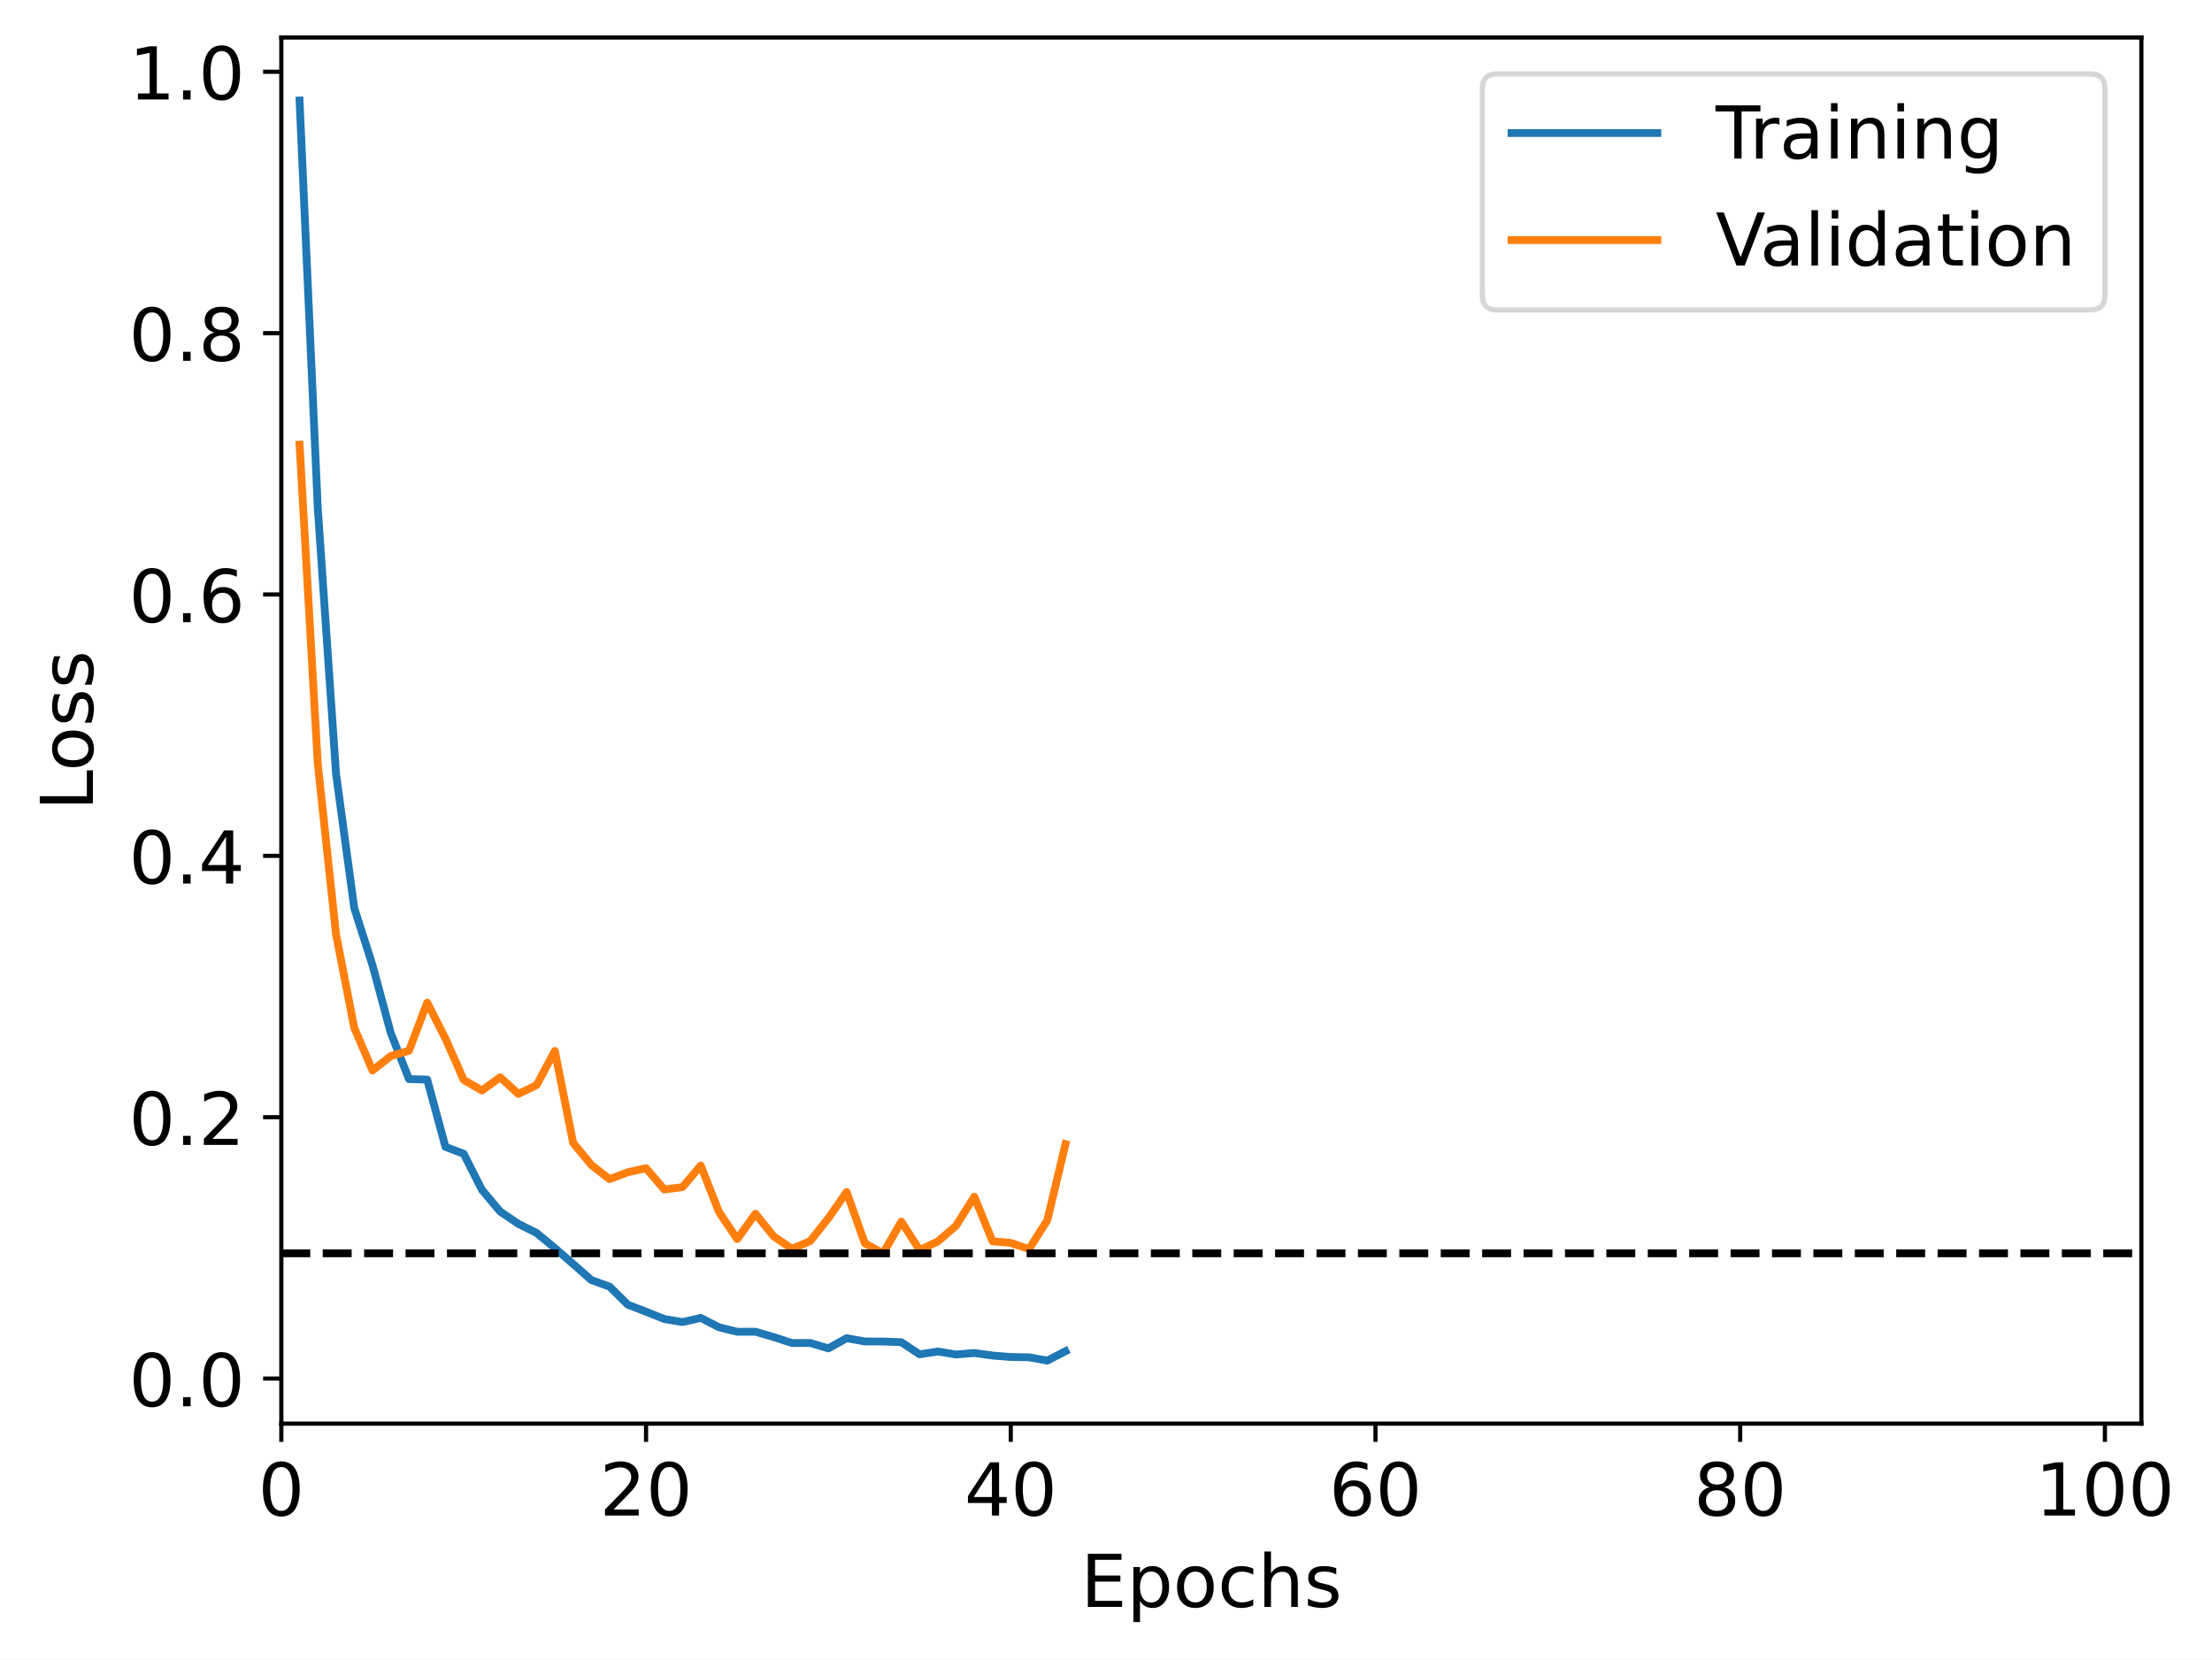
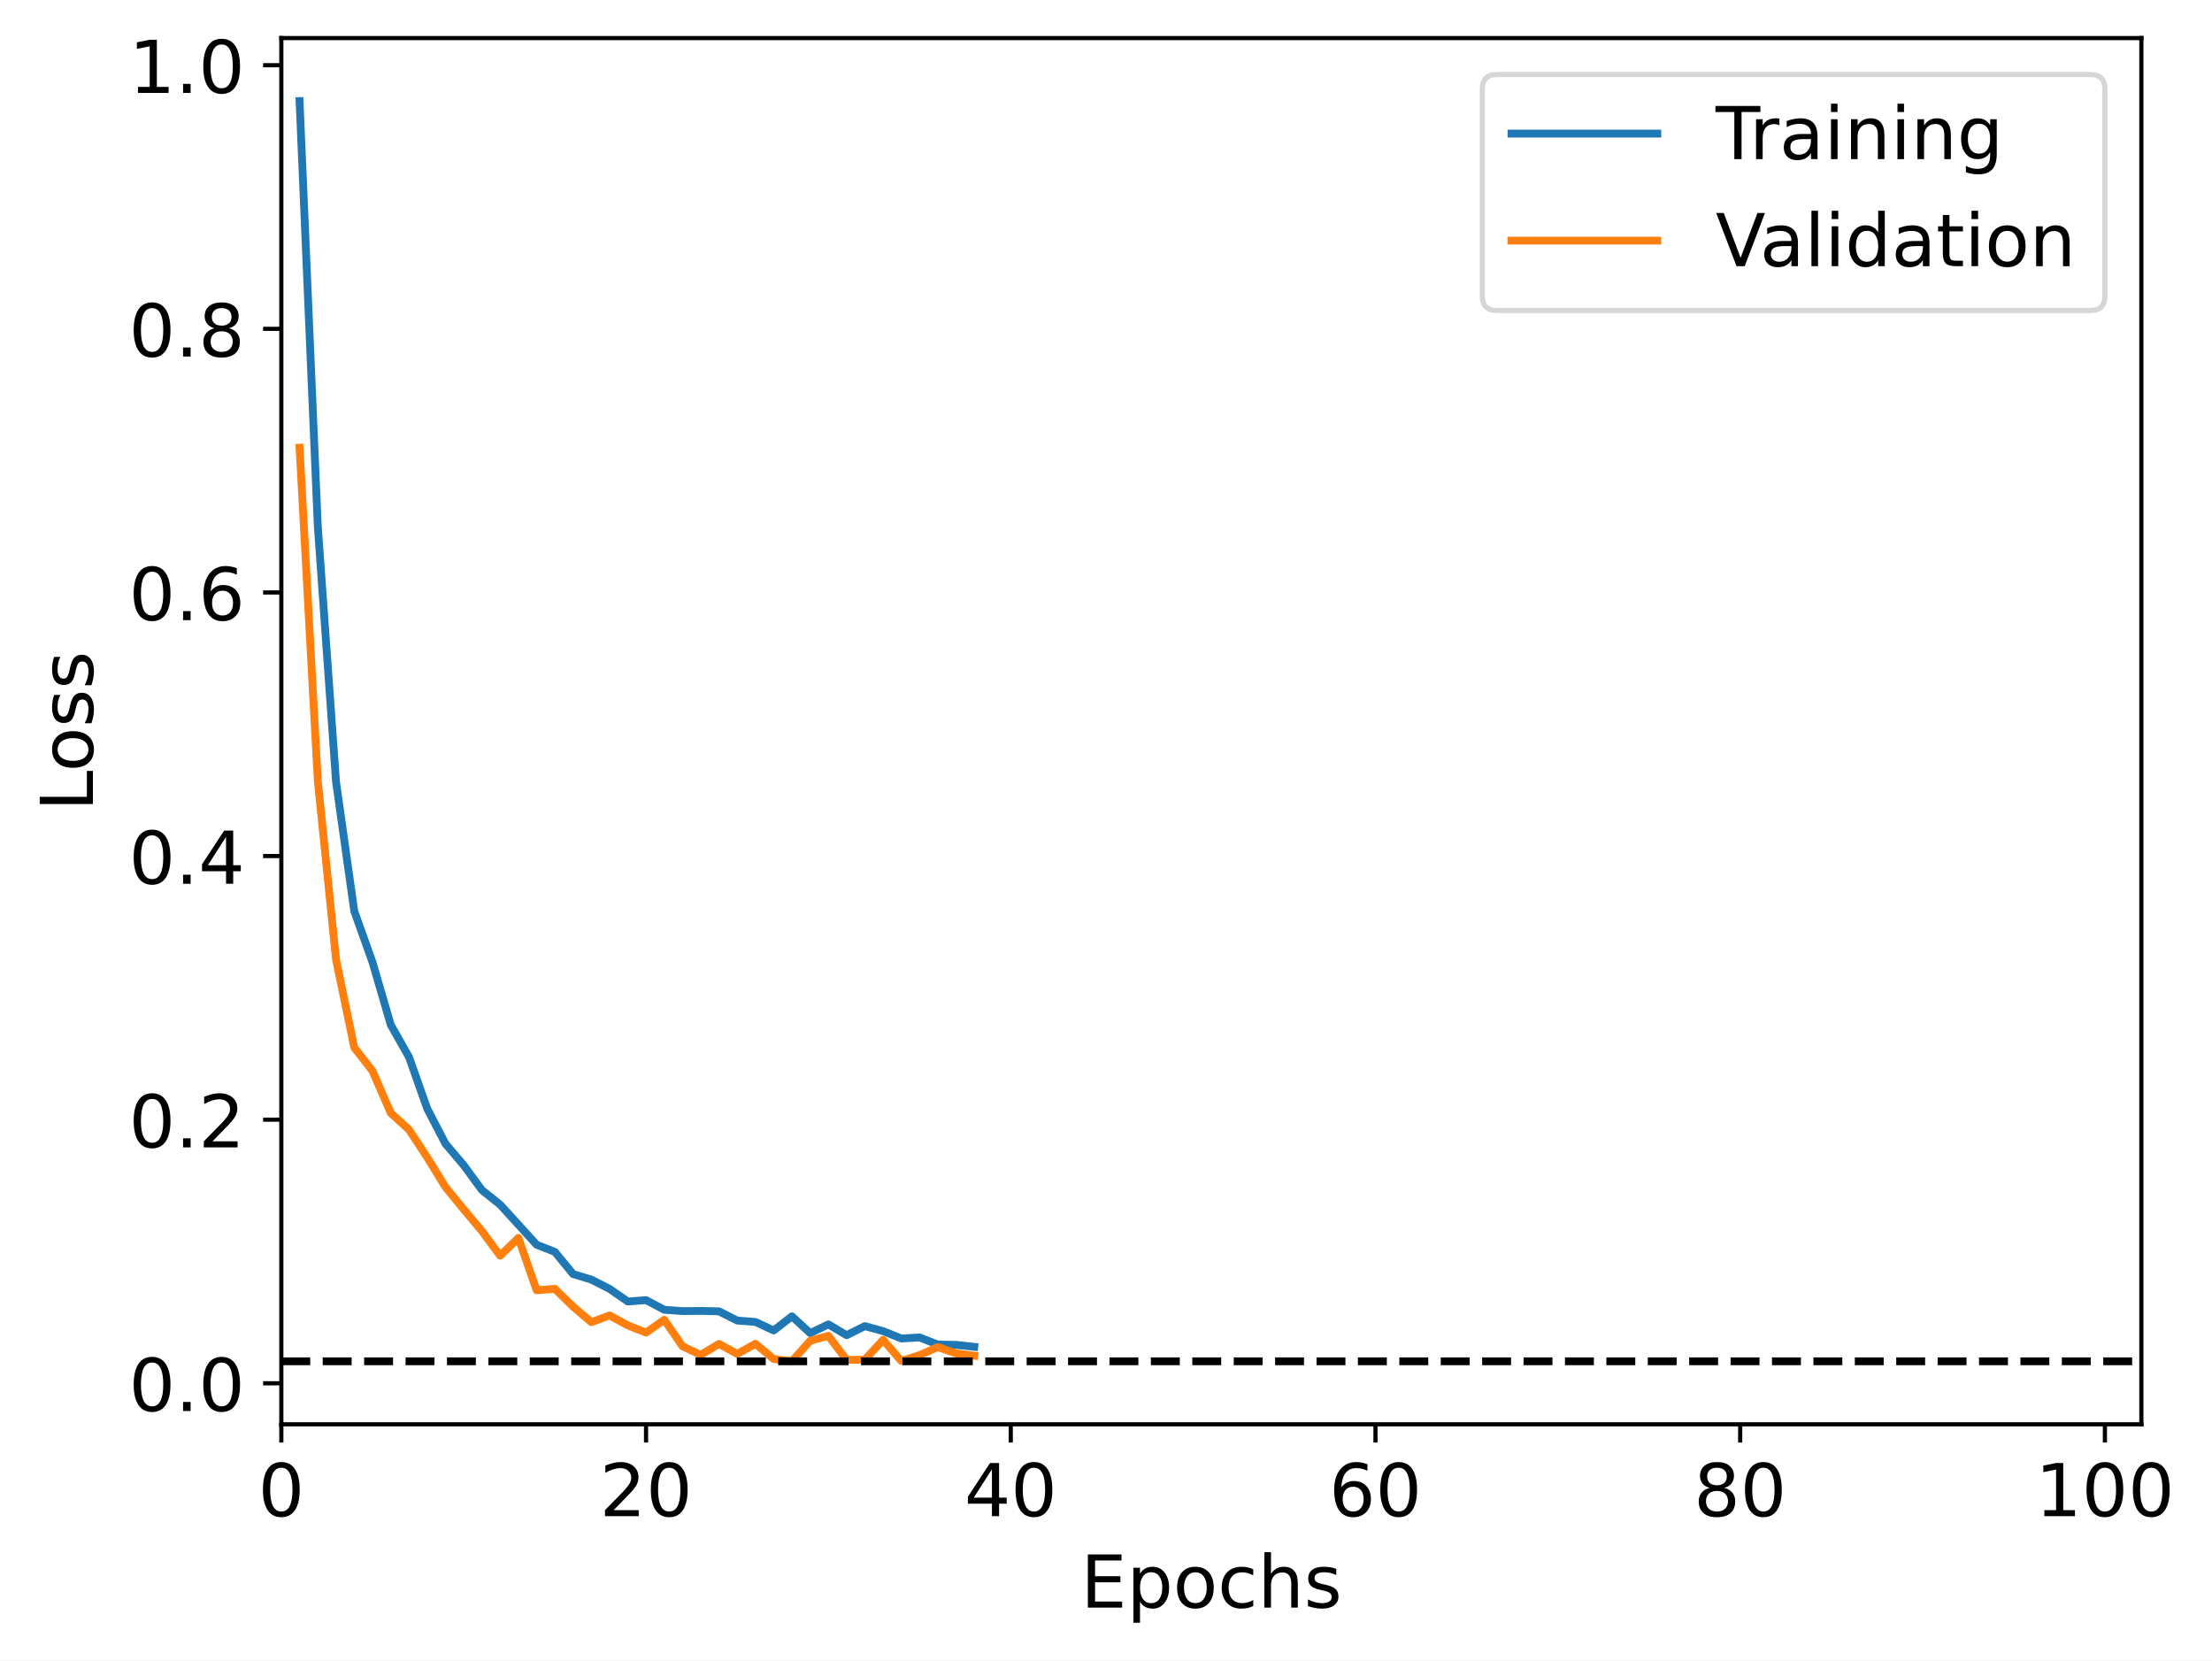
- <svg xmlns="http://www.w3.org/2000/svg" xmlns:xlink="http://www.w3.org/1999/xlink" width="424.693pt" height="318.611pt" viewBox="0 0 424.693 318.611" version="1.1">
+ <svg xmlns="http://www.w3.org/2000/svg" xmlns:xlink="http://www.w3.org/1999/xlink" width="424.693pt" height="318.72pt" viewBox="0 0 424.693 318.72" version="1.1">
  <defs>
    <style type="text/css">*{stroke-linejoin: round; stroke-linecap: butt}</style>
  </defs>
  <g id="figure_1">
    <g id="patch_1">
-       <path d="M 0 318.611  L 424.693 318.611  L 424.693 0  L 0 0  z " style="fill: #ffffff" />
+       <path d="M 0 318.72  L 424.693 318.72  L 424.693 0  L 0 0  z " style="fill: #ffffff" />
    </g>
    <g id="axes_1">
      <g id="patch_2">
-         <path d="M 54.014 273.312  L 411.134 273.312  L 411.134 7.2  L 54.014 7.2  z " style="fill: #ffffff" />
+         <path d="M 54.014 273.421  L 411.134 273.421  L 411.134 7.309  L 54.014 7.309  z " style="fill: #ffffff" />
      </g>
      <g id="matplotlib.axis_1">
        <g id="xtick_1">
          <g id="line2d_1">
            <defs>
-               <path id="m6f9fbbab1e" d="M 0 0  L 0 3.5  " style="stroke: #000000; stroke-width: 0.8" />
-             </defs>
-             <g>
-               <use xlink:href="#m6f9fbbab1e" x="54.014" y="273.312" style="stroke: #000000; stroke-width: 0.8" />
+               <path id="md5762e24df" d="M 0 0  L 0 3.5  " style="stroke: #000000; stroke-width: 0.8" />
+             </defs>
+             <g>
+               <use xlink:href="#md5762e24df" x="54.014" y="273.421" style="stroke: #000000; stroke-width: 0.8" />
            </g>
          </g>
          <g id="text_1">
-             <g transform="translate(49.56 290.9498) scale(0.14 -0.14)">
+             <g transform="translate(49.56 291.0589) scale(0.14 -0.14)">
              <defs>
                <path id="DejaVuSans-30" d="M 2034 4250  Q 1547 4250 1301 3770  Q 1056 3291 1056 2328  Q 1056 1369 1301 889  Q 1547 409 2034 409  Q 2525 409 2770 889  Q 3016 1369 3016 2328  Q 3016 3291 2770 3770  Q 2525 4250 2034 4250  z M 2034 4750  Q 2819 4750 3233 4129  Q 3647 3509 3647 2328  Q 3647 1150 3233 529  Q 2819 -91 2034 -91  Q 1250 -91 836 529  Q 422 1150 422 2328  Q 422 3509 836 4129  Q 1250 4750 2034 4750  z " transform="scale(0.015625)" />
              </defs>
              <use xlink:href="#DejaVuSans-30" />
            </g>
          </g>
        </g>
        <g id="xtick_2">
          <g id="line2d_2">
            <g>
-               <use xlink:href="#m6f9fbbab1e" x="124.037" y="273.312" style="stroke: #000000; stroke-width: 0.8" />
+               <use xlink:href="#md5762e24df" x="124.037" y="273.421" style="stroke: #000000; stroke-width: 0.8" />
            </g>
          </g>
          <g id="text_2">
-             <g transform="translate(115.1298 290.9498) scale(0.14 -0.14)">
+             <g transform="translate(115.1298 291.0589) scale(0.14 -0.14)">
              <defs>
                <path id="DejaVuSans-32" d="M 1228 531  L 3431 531  L 3431 0  L 469 0  L 469 531  Q 828 903 1448 1529  Q 2069 2156 2228 2338  Q 2531 2678 2651 2914  Q 2772 3150 2772 3378  Q 2772 3750 2511 3984  Q 2250 4219 1831 4219  Q 1534 4219 1204 4116  Q 875 4013 500 3803  L 500 4441  Q 881 4594 1212 4672  Q 1544 4750 1819 4750  Q 2544 4750 2975 4387  Q 3406 4025 3406 3419  Q 3406 3131 3298 2873  Q 3191 2616 2906 2266  Q 2828 2175 2409 1742  Q 1991 1309 1228 531  z " transform="scale(0.015625)" />
              </defs>
              <use xlink:href="#DejaVuSans-32" />
              <use xlink:href="#DejaVuSans-30" x="63.623" />
            </g>
          </g>
        </g>
        <g id="xtick_3">
          <g id="line2d_3">
            <g>
-               <use xlink:href="#m6f9fbbab1e" x="194.061" y="273.312" style="stroke: #000000; stroke-width: 0.8" />
+               <use xlink:href="#md5762e24df" x="194.061" y="273.421" style="stroke: #000000; stroke-width: 0.8" />
            </g>
          </g>
          <g id="text_3">
-             <g transform="translate(185.1533 290.9498) scale(0.14 -0.14)">
+             <g transform="translate(185.1533 291.0589) scale(0.14 -0.14)">
              <defs>
                <path id="DejaVuSans-34" d="M 2419 4116  L 825 1625  L 2419 1625  L 2419 4116  z M 2253 4666  L 3047 4666  L 3047 1625  L 3713 1625  L 3713 1100  L 3047 1100  L 3047 0  L 2419 0  L 2419 1100  L 313 1100  L 313 1709  L 2253 4666  z " transform="scale(0.015625)" />
              </defs>
              <use xlink:href="#DejaVuSans-34" />
              <use xlink:href="#DejaVuSans-30" x="63.623" />
            </g>
          </g>
        </g>
        <g id="xtick_4">
          <g id="line2d_4">
            <g>
-               <use xlink:href="#m6f9fbbab1e" x="264.084" y="273.312" style="stroke: #000000; stroke-width: 0.8" />
+               <use xlink:href="#md5762e24df" x="264.084" y="273.421" style="stroke: #000000; stroke-width: 0.8" />
            </g>
          </g>
          <g id="text_4">
-             <g transform="translate(255.1768 290.9498) scale(0.14 -0.14)">
+             <g transform="translate(255.1768 291.0589) scale(0.14 -0.14)">
              <defs>
                <path id="DejaVuSans-36" d="M 2113 2584  Q 1688 2584 1439 2293  Q 1191 2003 1191 1497  Q 1191 994 1439 701  Q 1688 409 2113 409  Q 2538 409 2786 701  Q 3034 994 3034 1497  Q 3034 2003 2786 2293  Q 2538 2584 2113 2584  z M 3366 4563  L 3366 3988  Q 3128 4100 2886 4159  Q 2644 4219 2406 4219  Q 1781 4219 1451 3797  Q 1122 3375 1075 2522  Q 1259 2794 1537 2939  Q 1816 3084 2150 3084  Q 2853 3084 3261 2657  Q 3669 2231 3669 1497  Q 3669 778 3244 343  Q 2819 -91 2113 -91  Q 1303 -91 875 529  Q 447 1150 447 2328  Q 447 3434 972 4092  Q 1497 4750 2381 4750  Q 2619 4750 2861 4703  Q 3103 4656 3366 4563  z " transform="scale(0.015625)" />
              </defs>
              <use xlink:href="#DejaVuSans-36" />
              <use xlink:href="#DejaVuSans-30" x="63.623" />
            </g>
          </g>
        </g>
        <g id="xtick_5">
          <g id="line2d_5">
            <g>
-               <use xlink:href="#m6f9fbbab1e" x="334.108" y="273.312" style="stroke: #000000; stroke-width: 0.8" />
+               <use xlink:href="#md5762e24df" x="334.108" y="273.421" style="stroke: #000000; stroke-width: 0.8" />
            </g>
          </g>
          <g id="text_5">
-             <g transform="translate(325.2004 290.9498) scale(0.14 -0.14)">
+             <g transform="translate(325.2004 291.0589) scale(0.14 -0.14)">
              <defs>
                <path id="DejaVuSans-38" d="M 2034 2216  Q 1584 2216 1326 1975  Q 1069 1734 1069 1313  Q 1069 891 1326 650  Q 1584 409 2034 409  Q 2484 409 2743 651  Q 3003 894 3003 1313  Q 3003 1734 2745 1975  Q 2488 2216 2034 2216  z M 1403 2484  Q 997 2584 770 2862  Q 544 3141 544 3541  Q 544 4100 942 4425  Q 1341 4750 2034 4750  Q 2731 4750 3128 4425  Q 3525 4100 3525 3541  Q 3525 3141 3298 2862  Q 3072 2584 2669 2484  Q 3125 2378 3379 2068  Q 3634 1759 3634 1313  Q 3634 634 3220 271  Q 2806 -91 2034 -91  Q 1263 -91 848 271  Q 434 634 434 1313  Q 434 1759 690 2068  Q 947 2378 1403 2484  z M 1172 3481  Q 1172 3119 1398 2916  Q 1625 2713 2034 2713  Q 2441 2713 2670 2916  Q 2900 3119 2900 3481  Q 2900 3844 2670 4047  Q 2441 4250 2034 4250  Q 1625 4250 1398 4047  Q 1172 3844 1172 3481  z " transform="scale(0.015625)" />
              </defs>
              <use xlink:href="#DejaVuSans-38" />
              <use xlink:href="#DejaVuSans-30" x="63.623" />
            </g>
          </g>
        </g>
        <g id="xtick_6">
          <g id="line2d_6">
            <g>
-               <use xlink:href="#m6f9fbbab1e" x="404.131" y="273.312" style="stroke: #000000; stroke-width: 0.8" />
+               <use xlink:href="#md5762e24df" x="404.131" y="273.421" style="stroke: #000000; stroke-width: 0.8" />
            </g>
          </g>
          <g id="text_6">
-             <g transform="translate(390.7701 290.9498) scale(0.14 -0.14)">
+             <g transform="translate(390.7701 291.0589) scale(0.14 -0.14)">
              <defs>
                <path id="DejaVuSans-31" d="M 794 531  L 1825 531  L 1825 4091  L 703 3866  L 703 4441  L 1819 4666  L 2450 4666  L 2450 531  L 3481 531  L 3481 0  L 794 0  L 794 531  z " transform="scale(0.015625)" />
              </defs>
              <use xlink:href="#DejaVuSans-31" />
              <use xlink:href="#DejaVuSans-30" x="63.623" />
              <use xlink:href="#DejaVuSans-30" x="127.246" />
            </g>
          </g>
        </g>
        <g id="text_7">
-           <g transform="translate(207.4919 308.4992) scale(0.14 -0.14)">
+           <g transform="translate(207.4919 308.6083) scale(0.14 -0.14)">
            <defs>
              <path id="DejaVuSans-45" d="M 628 4666  L 3578 4666  L 3578 4134  L 1259 4134  L 1259 2753  L 3481 2753  L 3481 2222  L 1259 2222  L 1259 531  L 3634 531  L 3634 0  L 628 0  L 628 4666  z " transform="scale(0.015625)" />
              <path id="DejaVuSans-70" d="M 1159 525  L 1159 -1331  L 581 -1331  L 581 3500  L 1159 3500  L 1159 2969  Q 1341 3281 1617 3432  Q 1894 3584 2278 3584  Q 2916 3584 3314 3078  Q 3713 2572 3713 1747  Q 3713 922 3314 415  Q 2916 -91 2278 -91  Q 1894 -91 1617 61  Q 1341 213 1159 525  z M 3116 1747  Q 3116 2381 2855 2742  Q 2594 3103 2138 3103  Q 1681 3103 1420 2742  Q 1159 2381 1159 1747  Q 1159 1113 1420 752  Q 1681 391 2138 391  Q 2594 391 2855 752  Q 3116 1113 3116 1747  z " transform="scale(0.015625)" />
              <path id="DejaVuSans-6f" d="M 1959 3097  Q 1497 3097 1228 2736  Q 959 2375 959 1747  Q 959 1119 1226 758  Q 1494 397 1959 397  Q 2419 397 2687 759  Q 2956 1122 2956 1747  Q 2956 2369 2687 2733  Q 2419 3097 1959 3097  z M 1959 3584  Q 2709 3584 3137 3096  Q 3566 2609 3566 1747  Q 3566 888 3137 398  Q 2709 -91 1959 -91  Q 1206 -91 779 398  Q 353 888 353 1747  Q 353 2609 779 3096  Q 1206 3584 1959 3584  z " transform="scale(0.015625)" />
              <path id="DejaVuSans-63" d="M 3122 3366  L 3122 2828  Q 2878 2963 2633 3030  Q 2388 3097 2138 3097  Q 1578 3097 1268 2742  Q 959 2388 959 1747  Q 959 1106 1268 751  Q 1578 397 2138 397  Q 2388 397 2633 464  Q 2878 531 3122 666  L 3122 134  Q 2881 22 2623 -34  Q 2366 -91 2075 -91  Q 1284 -91 818 406  Q 353 903 353 1747  Q 353 2603 823 3093  Q 1294 3584 2113 3584  Q 2378 3584 2631 3529  Q 2884 3475 3122 3366  z " transform="scale(0.015625)" />
              <path id="DejaVuSans-68" d="M 3513 2113  L 3513 0  L 2938 0  L 2938 2094  Q 2938 2591 2744 2837  Q 2550 3084 2163 3084  Q 1697 3084 1428 2787  Q 1159 2491 1159 1978  L 1159 0  L 581 0  L 581 4863  L 1159 4863  L 1159 2956  Q 1366 3272 1645 3428  Q 1925 3584 2291 3584  Q 2894 3584 3203 3211  Q 3513 2838 3513 2113  z " transform="scale(0.015625)" />
              <path id="DejaVuSans-73" d="M 2834 3397  L 2834 2853  Q 2591 2978 2328 3040  Q 2066 3103 1784 3103  Q 1356 3103 1142 2972  Q 928 2841 928 2578  Q 928 2378 1081 2264  Q 1234 2150 1697 2047  L 1894 2003  Q 2506 1872 2764 1633  Q 3022 1394 3022 966  Q 3022 478 2636 193  Q 2250 -91 1575 -91  Q 1294 -91 989 -36  Q 684 19 347 128  L 347 722  Q 666 556 975 473  Q 1284 391 1588 391  Q 1994 391 2212 530  Q 2431 669 2431 922  Q 2431 1156 2273 1281  Q 2116 1406 1581 1522  L 1381 1569  Q 847 1681 609 1914  Q 372 2147 372 2553  Q 372 3047 722 3315  Q 1072 3584 1716 3584  Q 2034 3584 2315 3537  Q 2597 3491 2834 3397  z " transform="scale(0.015625)" />
            </defs>
            <use xlink:href="#DejaVuSans-45" />
            <use xlink:href="#DejaVuSans-70" x="63.184" />
            <use xlink:href="#DejaVuSans-6f" x="126.66" />
            <use xlink:href="#DejaVuSans-63" x="187.842" />
            <use xlink:href="#DejaVuSans-68" x="242.822" />
            <use xlink:href="#DejaVuSans-73" x="306.201" />
          </g>
        </g>
      </g>
      <g id="matplotlib.axis_2">
        <g id="ytick_1">
          <g id="line2d_7">
            <defs>
-               <path id="mcfff0a9cb1" d="M 0 0  L -3.5 0  " style="stroke: #000000; stroke-width: 0.8" />
-             </defs>
-             <g>
-               <use xlink:href="#mcfff0a9cb1" x="54.014" y="264.657" style="stroke: #000000; stroke-width: 0.8" />
+               <path id="m31e60bedd0" d="M 0 0  L -3.5 0  " style="stroke: #000000; stroke-width: 0.8" />
+             </defs>
+             <g>
+               <use xlink:href="#m31e60bedd0" x="54.014" y="265.547" style="stroke: #000000; stroke-width: 0.8" />
            </g>
          </g>
          <g id="text_8">
-             <g transform="translate(24.74938 269.976) scale(0.14 -0.14)">
+             <g transform="translate(24.74938 270.8662) scale(0.14 -0.14)">
              <defs>
                <path id="DejaVuSans-2e" d="M 684 794  L 1344 794  L 1344 0  L 684 0  L 684 794  z " transform="scale(0.015625)" />
              </defs>
              <use xlink:href="#DejaVuSans-30" />
              <use xlink:href="#DejaVuSans-2e" x="63.623" />
              <use xlink:href="#DejaVuSans-30" x="95.41" />
            </g>
          </g>
        </g>
        <g id="ytick_2">
          <g id="line2d_8">
            <g>
-               <use xlink:href="#mcfff0a9cb1" x="54.014" y="214.482" style="stroke: #000000; stroke-width: 0.8" />
+               <use xlink:href="#m31e60bedd0" x="54.014" y="214.942" style="stroke: #000000; stroke-width: 0.8" />
            </g>
          </g>
          <g id="text_9">
-             <g transform="translate(24.74938 219.8007) scale(0.14 -0.14)">
+             <g transform="translate(24.74938 220.2606) scale(0.14 -0.14)">
              <use xlink:href="#DejaVuSans-30" />
              <use xlink:href="#DejaVuSans-2e" x="63.623" />
              <use xlink:href="#DejaVuSans-32" x="95.41" />
            </g>
          </g>
        </g>
        <g id="ytick_3">
          <g id="line2d_9">
            <g>
-               <use xlink:href="#mcfff0a9cb1" x="54.014" y="164.306" style="stroke: #000000; stroke-width: 0.8" />
+               <use xlink:href="#m31e60bedd0" x="54.014" y="164.336" style="stroke: #000000; stroke-width: 0.8" />
            </g>
          </g>
          <g id="text_10">
-             <g transform="translate(24.74938 169.6253) scale(0.14 -0.14)">
+             <g transform="translate(24.74938 169.6549) scale(0.14 -0.14)">
              <use xlink:href="#DejaVuSans-30" />
              <use xlink:href="#DejaVuSans-2e" x="63.623" />
              <use xlink:href="#DejaVuSans-34" x="95.41" />
            </g>
          </g>
        </g>
        <g id="ytick_4">
          <g id="line2d_10">
            <g>
-               <use xlink:href="#mcfff0a9cb1" x="54.014" y="114.131" style="stroke: #000000; stroke-width: 0.8" />
+               <use xlink:href="#m31e60bedd0" x="54.014" y="113.73" style="stroke: #000000; stroke-width: 0.8" />
            </g>
          </g>
          <g id="text_11">
-             <g transform="translate(24.74938 119.45) scale(0.14 -0.14)">
+             <g transform="translate(24.74938 119.0492) scale(0.14 -0.14)">
              <use xlink:href="#DejaVuSans-30" />
              <use xlink:href="#DejaVuSans-2e" x="63.623" />
              <use xlink:href="#DejaVuSans-36" x="95.41" />
            </g>
          </g>
        </g>
        <g id="ytick_5">
          <g id="line2d_11">
            <g>
-               <use xlink:href="#mcfff0a9cb1" x="54.014" y="63.956" style="stroke: #000000; stroke-width: 0.8" />
+               <use xlink:href="#m31e60bedd0" x="54.014" y="63.125" style="stroke: #000000; stroke-width: 0.8" />
            </g>
          </g>
          <g id="text_12">
-             <g transform="translate(24.74938 69.27469) scale(0.14 -0.14)">
+             <g transform="translate(24.74938 68.4435) scale(0.14 -0.14)">
              <use xlink:href="#DejaVuSans-30" />
              <use xlink:href="#DejaVuSans-2e" x="63.623" />
              <use xlink:href="#DejaVuSans-38" x="95.41" />
            </g>
          </g>
        </g>
        <g id="ytick_6">
          <g id="line2d_12">
            <g>
-               <use xlink:href="#mcfff0a9cb1" x="54.014" y="13.78" style="stroke: #000000; stroke-width: 0.8" />
+               <use xlink:href="#m31e60bedd0" x="54.014" y="12.519" style="stroke: #000000; stroke-width: 0.8" />
            </g>
          </g>
          <g id="text_13">
-             <g transform="translate(24.74938 19.09937) scale(0.14 -0.14)">
+             <g transform="translate(24.74938 17.83781) scale(0.14 -0.14)">
              <use xlink:href="#DejaVuSans-31" />
              <use xlink:href="#DejaVuSans-2e" x="63.623" />
              <use xlink:href="#DejaVuSans-30" x="95.41" />
            </g>
          </g>
        </g>
        <g id="text_14">
-           <g transform="translate(17.83781 155.6101) rotate(-90) scale(0.14 -0.14)">
+           <g transform="translate(17.83781 155.7192) rotate(-90) scale(0.14 -0.14)">
            <defs>
              <path id="DejaVuSans-4c" d="M 628 4666  L 1259 4666  L 1259 531  L 3531 531  L 3531 0  L 628 0  L 628 4666  z " transform="scale(0.015625)" />
            </defs>
            <use xlink:href="#DejaVuSans-4c" />
            <use xlink:href="#DejaVuSans-6f" x="53.963" />
            <use xlink:href="#DejaVuSans-73" x="115.145" />
            <use xlink:href="#DejaVuSans-73" x="167.244" />
          </g>
        </g>
      </g>
      <g id="line2d_13">
-         <path d="M 57.515 19.296  L 61.016 97.602  L 64.517 148.544  L 68.018 174.346  L 71.52 185.298  L 75.021 198.282  L 78.522 207.162  L 82.023 207.265  L 85.524 220.174  L 89.026 221.504  L 92.527 228.424  L 96.028 232.596  L 99.529 234.963  L 103.03 236.713  L 106.531 239.606  L 110.033 242.66  L 113.534 245.748  L 117.035 247.008  L 120.536 250.477  L 124.037 251.821  L 127.538 253.227  L 131.04 253.813  L 134.541 253.011  L 138.042 254.81  L 141.543 255.676  L 145.044 255.669  L 148.546 256.687  L 152.047 257.837  L 155.548 257.819  L 159.049 258.858  L 162.55 256.907  L 166.051 257.539  L 169.553 257.549  L 173.054 257.679  L 176.555 260.007  L 180.056 259.462  L 183.557 260.042  L 187.058 259.749  L 190.56 260.238  L 194.061 260.516  L 197.562 260.576  L 201.063 261.216  L 204.564 259.407  " clip-path="url(#p1aacdfc615)" style="fill: none; stroke: #1f77b4; stroke-width: 1.5; stroke-linecap: square" />
+         <path d="M 57.515 19.405  L 61.016 101.006  L 64.517 150.069  L 68.018 174.909  L 71.52 184.724  L 75.021 196.724  L 78.522 202.91  L 82.023 212.822  L 85.524 219.56  L 89.026 223.681  L 92.527 228.455  L 96.028 231.262  L 99.529 235.099  L 103.03 238.949  L 106.531 240.323  L 110.033 244.585  L 113.534 245.645  L 117.035 247.429  L 120.536 249.849  L 124.037 249.582  L 127.538 251.431  L 131.04 251.689  L 134.541 251.655  L 138.042 251.735  L 141.543 253.505  L 145.044 253.767  L 148.546 255.405  L 152.047 252.692  L 155.548 255.911  L 159.049 254.235  L 162.55 256.316  L 166.051 254.577  L 169.553 255.534  L 173.054 256.951  L 176.555 256.751  L 180.056 258.108  L 183.557 258.174  L 187.058 258.553  " clip-path="url(#p27390e3e8f)" style="fill: none; stroke: #1f77b4; stroke-width: 1.5; stroke-linecap: square" />
      </g>
      <g id="line2d_14">
-         <path d="M 57.515 85.362  L 61.016 146.667  L 64.517 179.371  L 68.018 197.337  L 71.52 205.51  L 75.021 202.739  L 78.522 201.726  L 82.023 192.494  L 85.524 199.376  L 89.026 207.313  L 92.527 209.352  L 96.028 206.817  L 99.529 210.011  L 103.03 208.32  L 106.531 201.764  L 110.033 219.396  L 113.534 223.653  L 117.035 226.372  L 120.536 225.051  L 124.037 224.267  L 127.538 228.359  L 131.04 227.91  L 134.541 223.761  L 138.042 232.676  L 141.543 237.878  L 145.044 233.02  L 148.546 237.352  L 152.047 239.746  L 155.548 238.271  L 159.049 233.868  L 162.55 228.841  L 166.051 238.701  L 169.553 240.614  L 173.054 234.523  L 176.555 239.989  L 180.056 238.343  L 183.557 235.319  L 187.058 229.749  L 190.56 238.303  L 194.061 238.609  L 197.562 239.808  L 201.063 234.312  L 204.564 219.643  " clip-path="url(#p1aacdfc615)" style="fill: none; stroke: #ff7f0e; stroke-width: 1.5; stroke-linecap: square" />
+         <path d="M 57.515 85.944  L 61.016 149.874  L 64.517 184.195  L 68.018 201.091  L 71.52 205.594  L 75.021 213.659  L 78.522 216.854  L 82.023 222.178  L 85.524 227.87  L 89.026 232.154  L 92.527 236.33  L 96.028 241.057  L 99.529 237.642  L 103.03 247.69  L 106.531 247.423  L 110.033 250.831  L 113.534 253.821  L 117.035 252.515  L 120.536 254.436  L 124.037 255.815  L 127.538 253.356  L 131.04 258.44  L 134.541 260.099  L 138.042 257.985  L 141.543 259.903  L 145.044 257.97  L 148.546 260.886  L 152.047 261.325  L 155.548 257.386  L 159.049 256.44  L 162.55 261.065  L 166.051 261.012  L 169.553 257.215  L 173.054 261.268  L 176.555 260.147  L 180.056 258.594  L 183.557 259.804  L 187.058 260.252  " clip-path="url(#p27390e3e8f)" style="fill: none; stroke: #ff7f0e; stroke-width: 1.5; stroke-linecap: square" />
      </g>
      <g id="line2d_15">
-         <path d="M 54.014 240.614  L 411.134 240.614  " clip-path="url(#p1aacdfc615)" style="fill: none; stroke-dasharray: 5.55,2.4; stroke-dashoffset: 0; stroke: #000000; stroke-width: 1.5" />
+         <path d="M 54.014 261.325  L 411.134 261.325  " clip-path="url(#p27390e3e8f)" style="fill: none; stroke-dasharray: 5.55,2.4; stroke-dashoffset: 0; stroke: #000000; stroke-width: 1.5" />
      </g>
      <g id="patch_3">
-         <path d="M 54.014 273.312  L 54.014 7.2  " style="fill: none; stroke: #000000; stroke-width: 0.8; stroke-linejoin: miter; stroke-linecap: square" />
+         <path d="M 54.014 273.421  L 54.014 7.309  " style="fill: none; stroke: #000000; stroke-width: 0.8; stroke-linejoin: miter; stroke-linecap: square" />
      </g>
      <g id="patch_4">
-         <path d="M 411.134 273.312  L 411.134 7.2  " style="fill: none; stroke: #000000; stroke-width: 0.8; stroke-linejoin: miter; stroke-linecap: square" />
+         <path d="M 411.134 273.421  L 411.134 7.309  " style="fill: none; stroke: #000000; stroke-width: 0.8; stroke-linejoin: miter; stroke-linecap: square" />
      </g>
      <g id="patch_5">
-         <path d="M 54.014 273.312  L 411.134 273.312  " style="fill: none; stroke: #000000; stroke-width: 0.8; stroke-linejoin: miter; stroke-linecap: square" />
+         <path d="M 54.014 273.421  L 411.134 273.421  " style="fill: none; stroke: #000000; stroke-width: 0.8; stroke-linejoin: miter; stroke-linecap: square" />
      </g>
      <g id="patch_6">
-         <path d="M 54.014 7.2  L 411.134 7.2  " style="fill: none; stroke: #000000; stroke-width: 0.8; stroke-linejoin: miter; stroke-linecap: square" />
+         <path d="M 54.014 7.309  L 411.134 7.309  " style="fill: none; stroke: #000000; stroke-width: 0.8; stroke-linejoin: miter; stroke-linecap: square" />
      </g>
      <g id="legend_1">
        <g id="patch_7">
-           <path d="M 287.4 59.499  L 401.334 59.499  Q 404.134 59.499 404.134 56.699  L 404.134 17  Q 404.134 14.2 401.334 14.2  L 287.4 14.2  Q 284.6 14.2 284.6 17  L 284.6 56.699  Q 284.6 59.499 287.4 59.499  z " style="fill: #ffffff; opacity: 0.8; stroke: #cccccc; stroke-linejoin: miter" />
+           <path d="M 287.4 59.608  L 401.334 59.608  Q 404.134 59.608 404.134 56.808  L 404.134 17.109  Q 404.134 14.309 401.334 14.309  L 287.4 14.309  Q 284.6 14.309 284.6 17.109  L 284.6 56.808  Q 284.6 59.608 287.4 59.608  z " style="fill: #ffffff; opacity: 0.8; stroke: #cccccc; stroke-linejoin: miter" />
        </g>
        <g id="line2d_16">
-           <path d="M 290.2 25.538  L 304.2 25.538  L 318.2 25.538  " style="fill: none; stroke: #1f77b4; stroke-width: 1.5; stroke-linecap: square" />
+           <path d="M 290.2 25.647  L 304.2 25.647  L 318.2 25.647  " style="fill: none; stroke: #1f77b4; stroke-width: 1.5; stroke-linecap: square" />
        </g>
        <g id="text_15">
-           <g transform="translate(329.4 30.43781) scale(0.14 -0.14)">
+           <g transform="translate(329.4 30.54692) scale(0.14 -0.14)">
            <defs>
              <path id="DejaVuSans-54" d="M -19 4666  L 3928 4666  L 3928 4134  L 2272 4134  L 2272 0  L 1638 0  L 1638 4134  L -19 4134  L -19 4666  z " transform="scale(0.015625)" />
              <path id="DejaVuSans-72" d="M 2631 2963  Q 2534 3019 2420 3045  Q 2306 3072 2169 3072  Q 1681 3072 1420 2755  Q 1159 2438 1159 1844  L 1159 0  L 581 0  L 581 3500  L 1159 3500  L 1159 2956  Q 1341 3275 1631 3429  Q 1922 3584 2338 3584  Q 2397 3584 2469 3576  Q 2541 3569 2628 3553  L 2631 2963  z " transform="scale(0.015625)" />
              <path id="DejaVuSans-61" d="M 2194 1759  Q 1497 1759 1228 1600  Q 959 1441 959 1056  Q 959 750 1161 570  Q 1363 391 1709 391  Q 2188 391 2477 730  Q 2766 1069 2766 1631  L 2766 1759  L 2194 1759  z M 3341 1997  L 3341 0  L 2766 0  L 2766 531  Q 2569 213 2275 61  Q 1981 -91 1556 -91  Q 1019 -91 701 211  Q 384 513 384 1019  Q 384 1609 779 1909  Q 1175 2209 1959 2209  L 2766 2209  L 2766 2266  Q 2766 2663 2505 2880  Q 2244 3097 1772 3097  Q 1472 3097 1187 3025  Q 903 2953 641 2809  L 641 3341  Q 956 3463 1253 3523  Q 1550 3584 1831 3584  Q 2591 3584 2966 3190  Q 3341 2797 3341 1997  z " transform="scale(0.015625)" />
              <path id="DejaVuSans-69" d="M 603 3500  L 1178 3500  L 1178 0  L 603 0  L 603 3500  z M 603 4863  L 1178 4863  L 1178 4134  L 603 4134  L 603 4863  z " transform="scale(0.015625)" />
              <path id="DejaVuSans-6e" d="M 3513 2113  L 3513 0  L 2938 0  L 2938 2094  Q 2938 2591 2744 2837  Q 2550 3084 2163 3084  Q 1697 3084 1428 2787  Q 1159 2491 1159 1978  L 1159 0  L 581 0  L 581 3500  L 1159 3500  L 1159 2956  Q 1366 3272 1645 3428  Q 1925 3584 2291 3584  Q 2894 3584 3203 3211  Q 3513 2838 3513 2113  z " transform="scale(0.015625)" />
              <path id="DejaVuSans-67" d="M 2906 1791  Q 2906 2416 2648 2759  Q 2391 3103 1925 3103  Q 1463 3103 1205 2759  Q 947 2416 947 1791  Q 947 1169 1205 825  Q 1463 481 1925 481  Q 2391 481 2648 825  Q 2906 1169 2906 1791  z M 3481 434  Q 3481 -459 3084 -895  Q 2688 -1331 1869 -1331  Q 1566 -1331 1297 -1286  Q 1028 -1241 775 -1147  L 775 -588  Q 1028 -725 1275 -790  Q 1522 -856 1778 -856  Q 2344 -856 2625 -561  Q 2906 -266 2906 331  L 2906 616  Q 2728 306 2450 153  Q 2172 0 1784 0  Q 1141 0 747 490  Q 353 981 353 1791  Q 353 2603 747 3093  Q 1141 3584 1784 3584  Q 2172 3584 2450 3431  Q 2728 3278 2906 2969  L 2906 3500  L 3481 3500  L 3481 434  z " transform="scale(0.015625)" />
            </defs>
            <use xlink:href="#DejaVuSans-54" />
            <use xlink:href="#DejaVuSans-72" x="46.334" />
            <use xlink:href="#DejaVuSans-61" x="87.447" />
            <use xlink:href="#DejaVuSans-69" x="148.727" />
            <use xlink:href="#DejaVuSans-6e" x="176.51" />
            <use xlink:href="#DejaVuSans-69" x="239.889" />
            <use xlink:href="#DejaVuSans-6e" x="267.672" />
            <use xlink:href="#DejaVuSans-67" x="331.051" />
          </g>
        </g>
        <g id="line2d_17">
-           <path d="M 290.2 46.087  L 304.2 46.087  L 318.2 46.087  " style="fill: none; stroke: #ff7f0e; stroke-width: 1.5; stroke-linecap: square" />
+           <path d="M 290.2 46.196  L 304.2 46.196  L 318.2 46.196  " style="fill: none; stroke: #ff7f0e; stroke-width: 1.5; stroke-linecap: square" />
        </g>
        <g id="text_16">
-           <g transform="translate(329.4 50.98719) scale(0.14 -0.14)">
+           <g transform="translate(329.4 51.09629) scale(0.14 -0.14)">
            <defs>
              <path id="DejaVuSans-56" d="M 1831 0  L 50 4666  L 709 4666  L 2188 738  L 3669 4666  L 4325 4666  L 2547 0  L 1831 0  z " transform="scale(0.015625)" />
              <path id="DejaVuSans-6c" d="M 603 4863  L 1178 4863  L 1178 0  L 603 0  L 603 4863  z " transform="scale(0.015625)" />
              <path id="DejaVuSans-64" d="M 2906 2969  L 2906 4863  L 3481 4863  L 3481 0  L 2906 0  L 2906 525  Q 2725 213 2448 61  Q 2172 -91 1784 -91  Q 1150 -91 751 415  Q 353 922 353 1747  Q 353 2572 751 3078  Q 1150 3584 1784 3584  Q 2172 3584 2448 3432  Q 2725 3281 2906 2969  z M 947 1747  Q 947 1113 1208 752  Q 1469 391 1925 391  Q 2381 391 2643 752  Q 2906 1113 2906 1747  Q 2906 2381 2643 2742  Q 2381 3103 1925 3103  Q 1469 3103 1208 2742  Q 947 2381 947 1747  z " transform="scale(0.015625)" />
              <path id="DejaVuSans-74" d="M 1172 4494  L 1172 3500  L 2356 3500  L 2356 3053  L 1172 3053  L 1172 1153  Q 1172 725 1289 603  Q 1406 481 1766 481  L 2356 481  L 2356 0  L 1766 0  Q 1100 0 847 248  Q 594 497 594 1153  L 594 3053  L 172 3053  L 172 3500  L 594 3500  L 594 4494  L 1172 4494  z " transform="scale(0.015625)" />
            </defs>
            <use xlink:href="#DejaVuSans-56" />
            <use xlink:href="#DejaVuSans-61" x="60.658" />
            <use xlink:href="#DejaVuSans-6c" x="121.938" />
            <use xlink:href="#DejaVuSans-69" x="149.721" />
            <use xlink:href="#DejaVuSans-64" x="177.504" />
            <use xlink:href="#DejaVuSans-61" x="240.98" />
            <use xlink:href="#DejaVuSans-74" x="302.26" />
            <use xlink:href="#DejaVuSans-69" x="341.469" />
            <use xlink:href="#DejaVuSans-6f" x="369.252" />
            <use xlink:href="#DejaVuSans-6e" x="430.434" />
          </g>
        </g>
      </g>
    </g>
  </g>
  <defs>
-     <clipPath id="p1aacdfc615">
-       <rect x="54.014" y="7.2" width="357.12" height="266.112" />
+     <clipPath id="p27390e3e8f">
+       <rect x="54.014" y="7.309" width="357.12" height="266.112" />
    </clipPath>
  </defs>
</svg>
